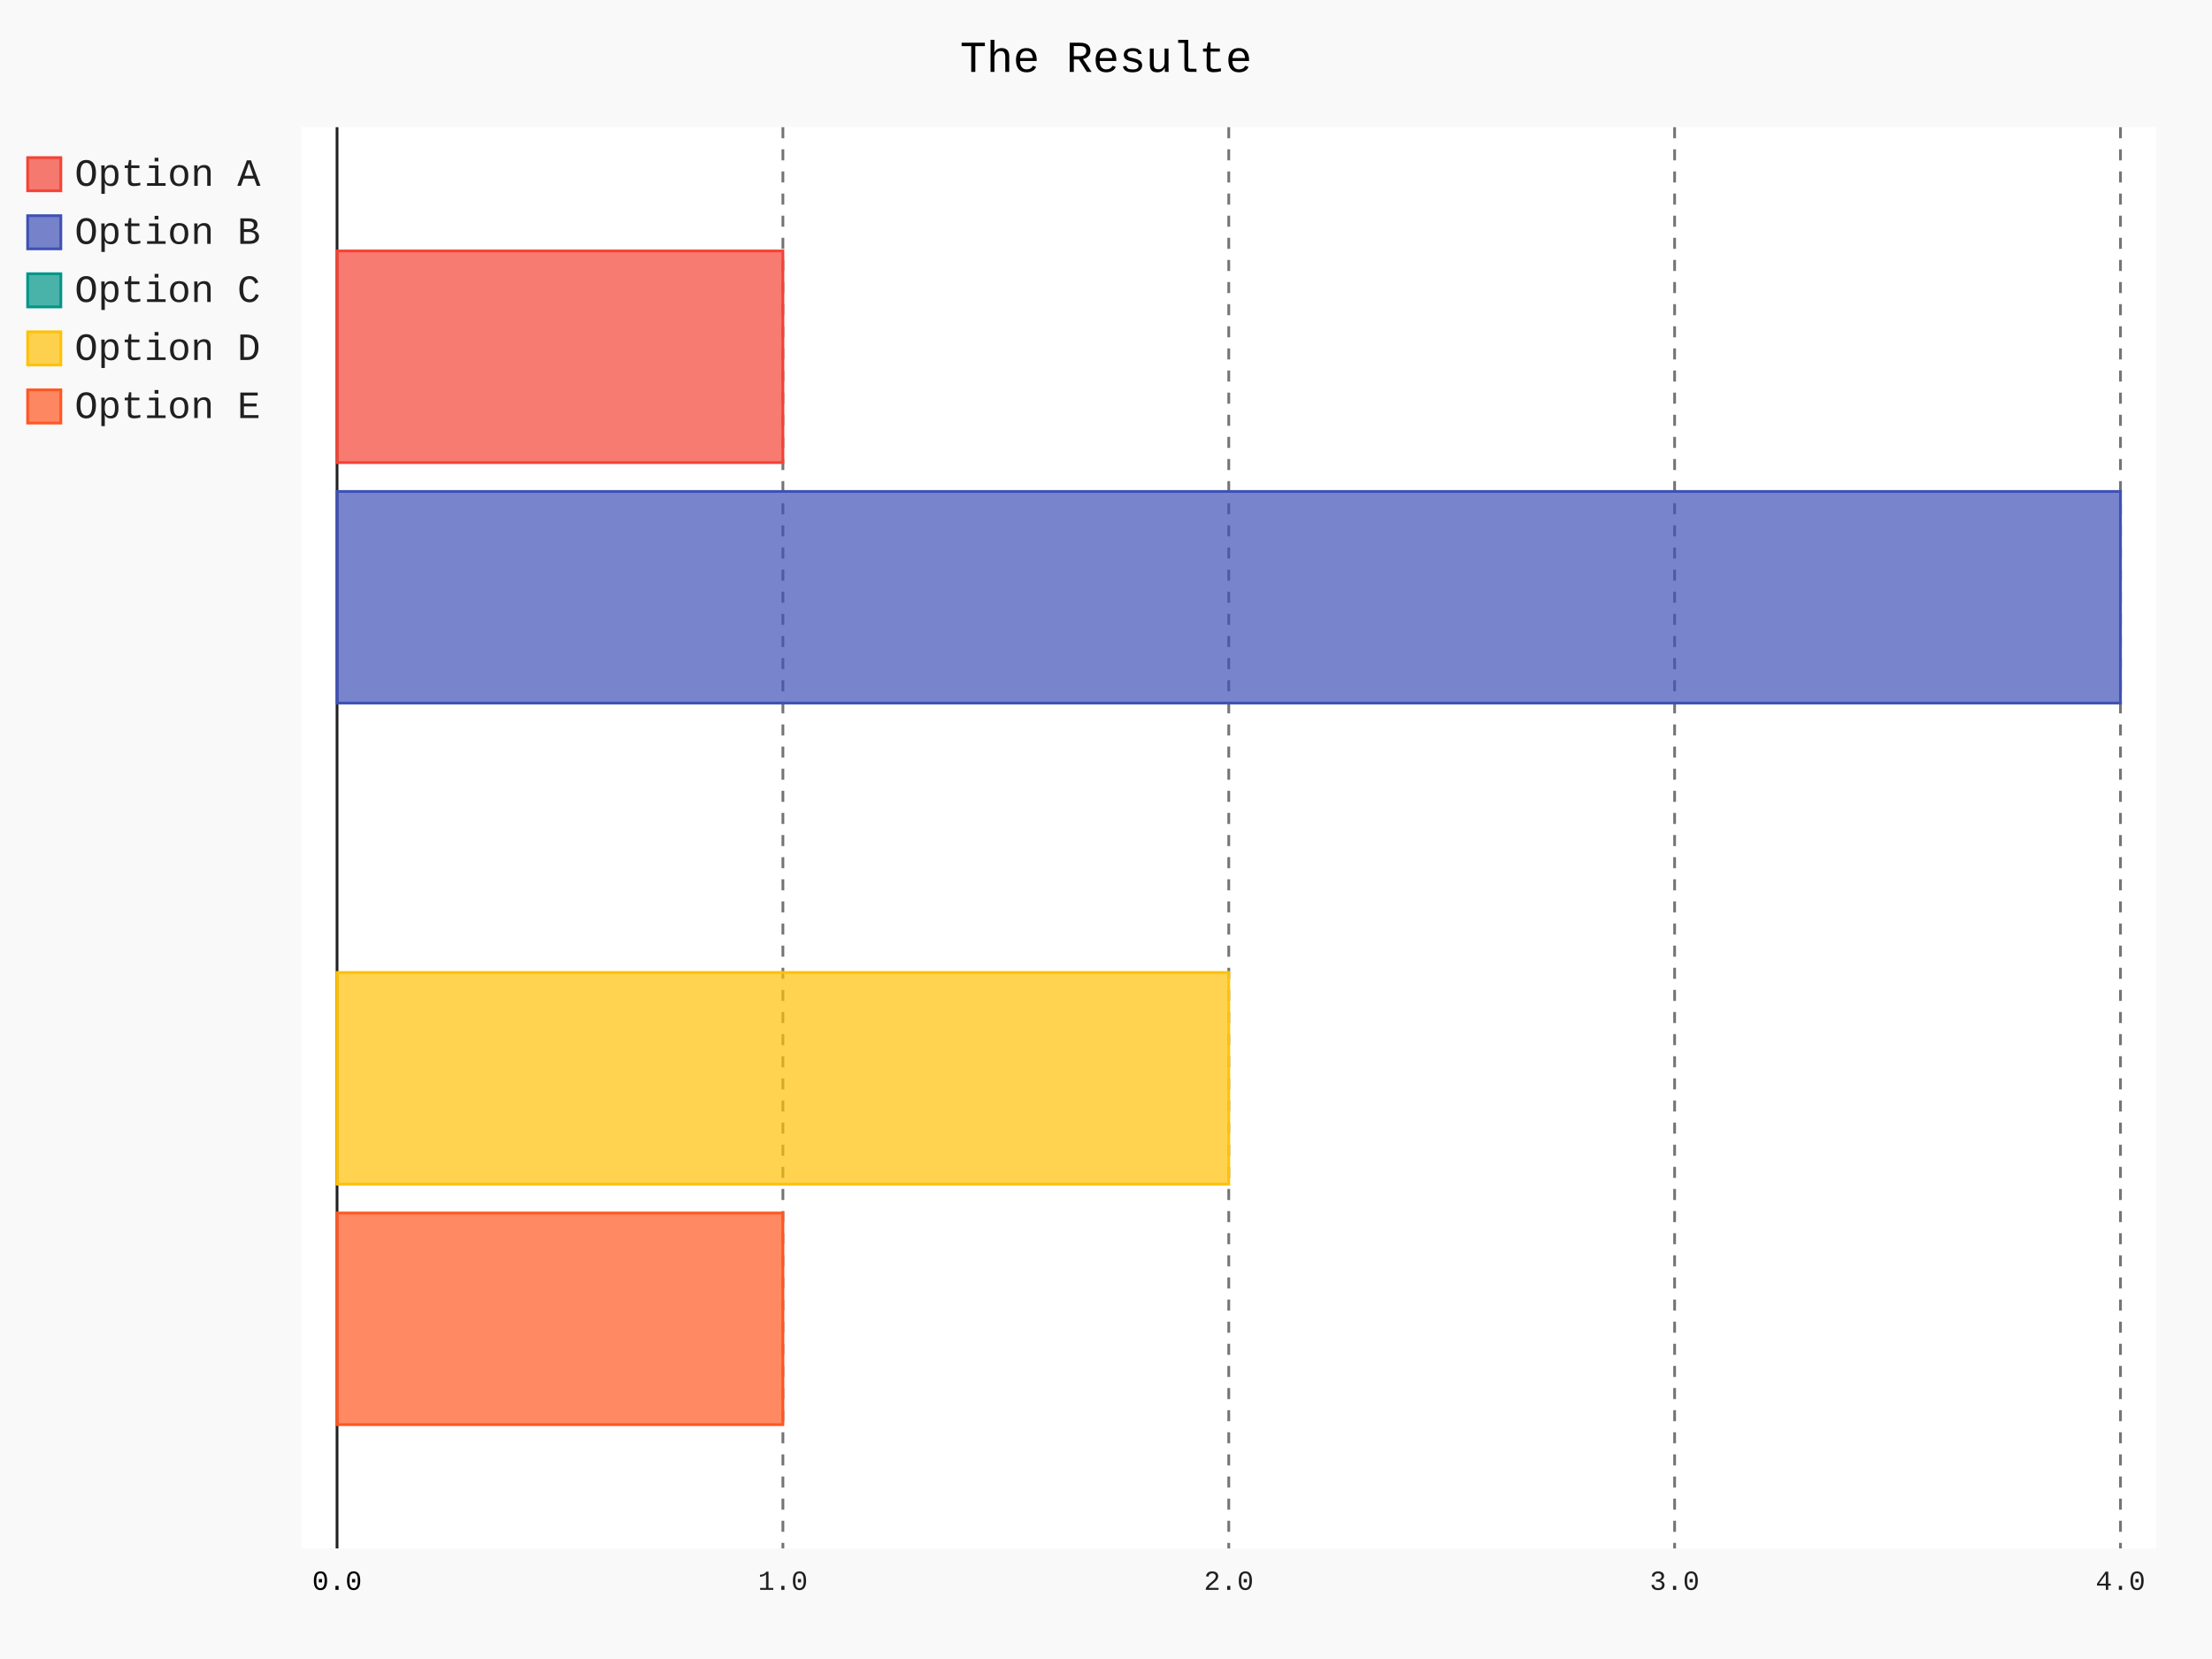
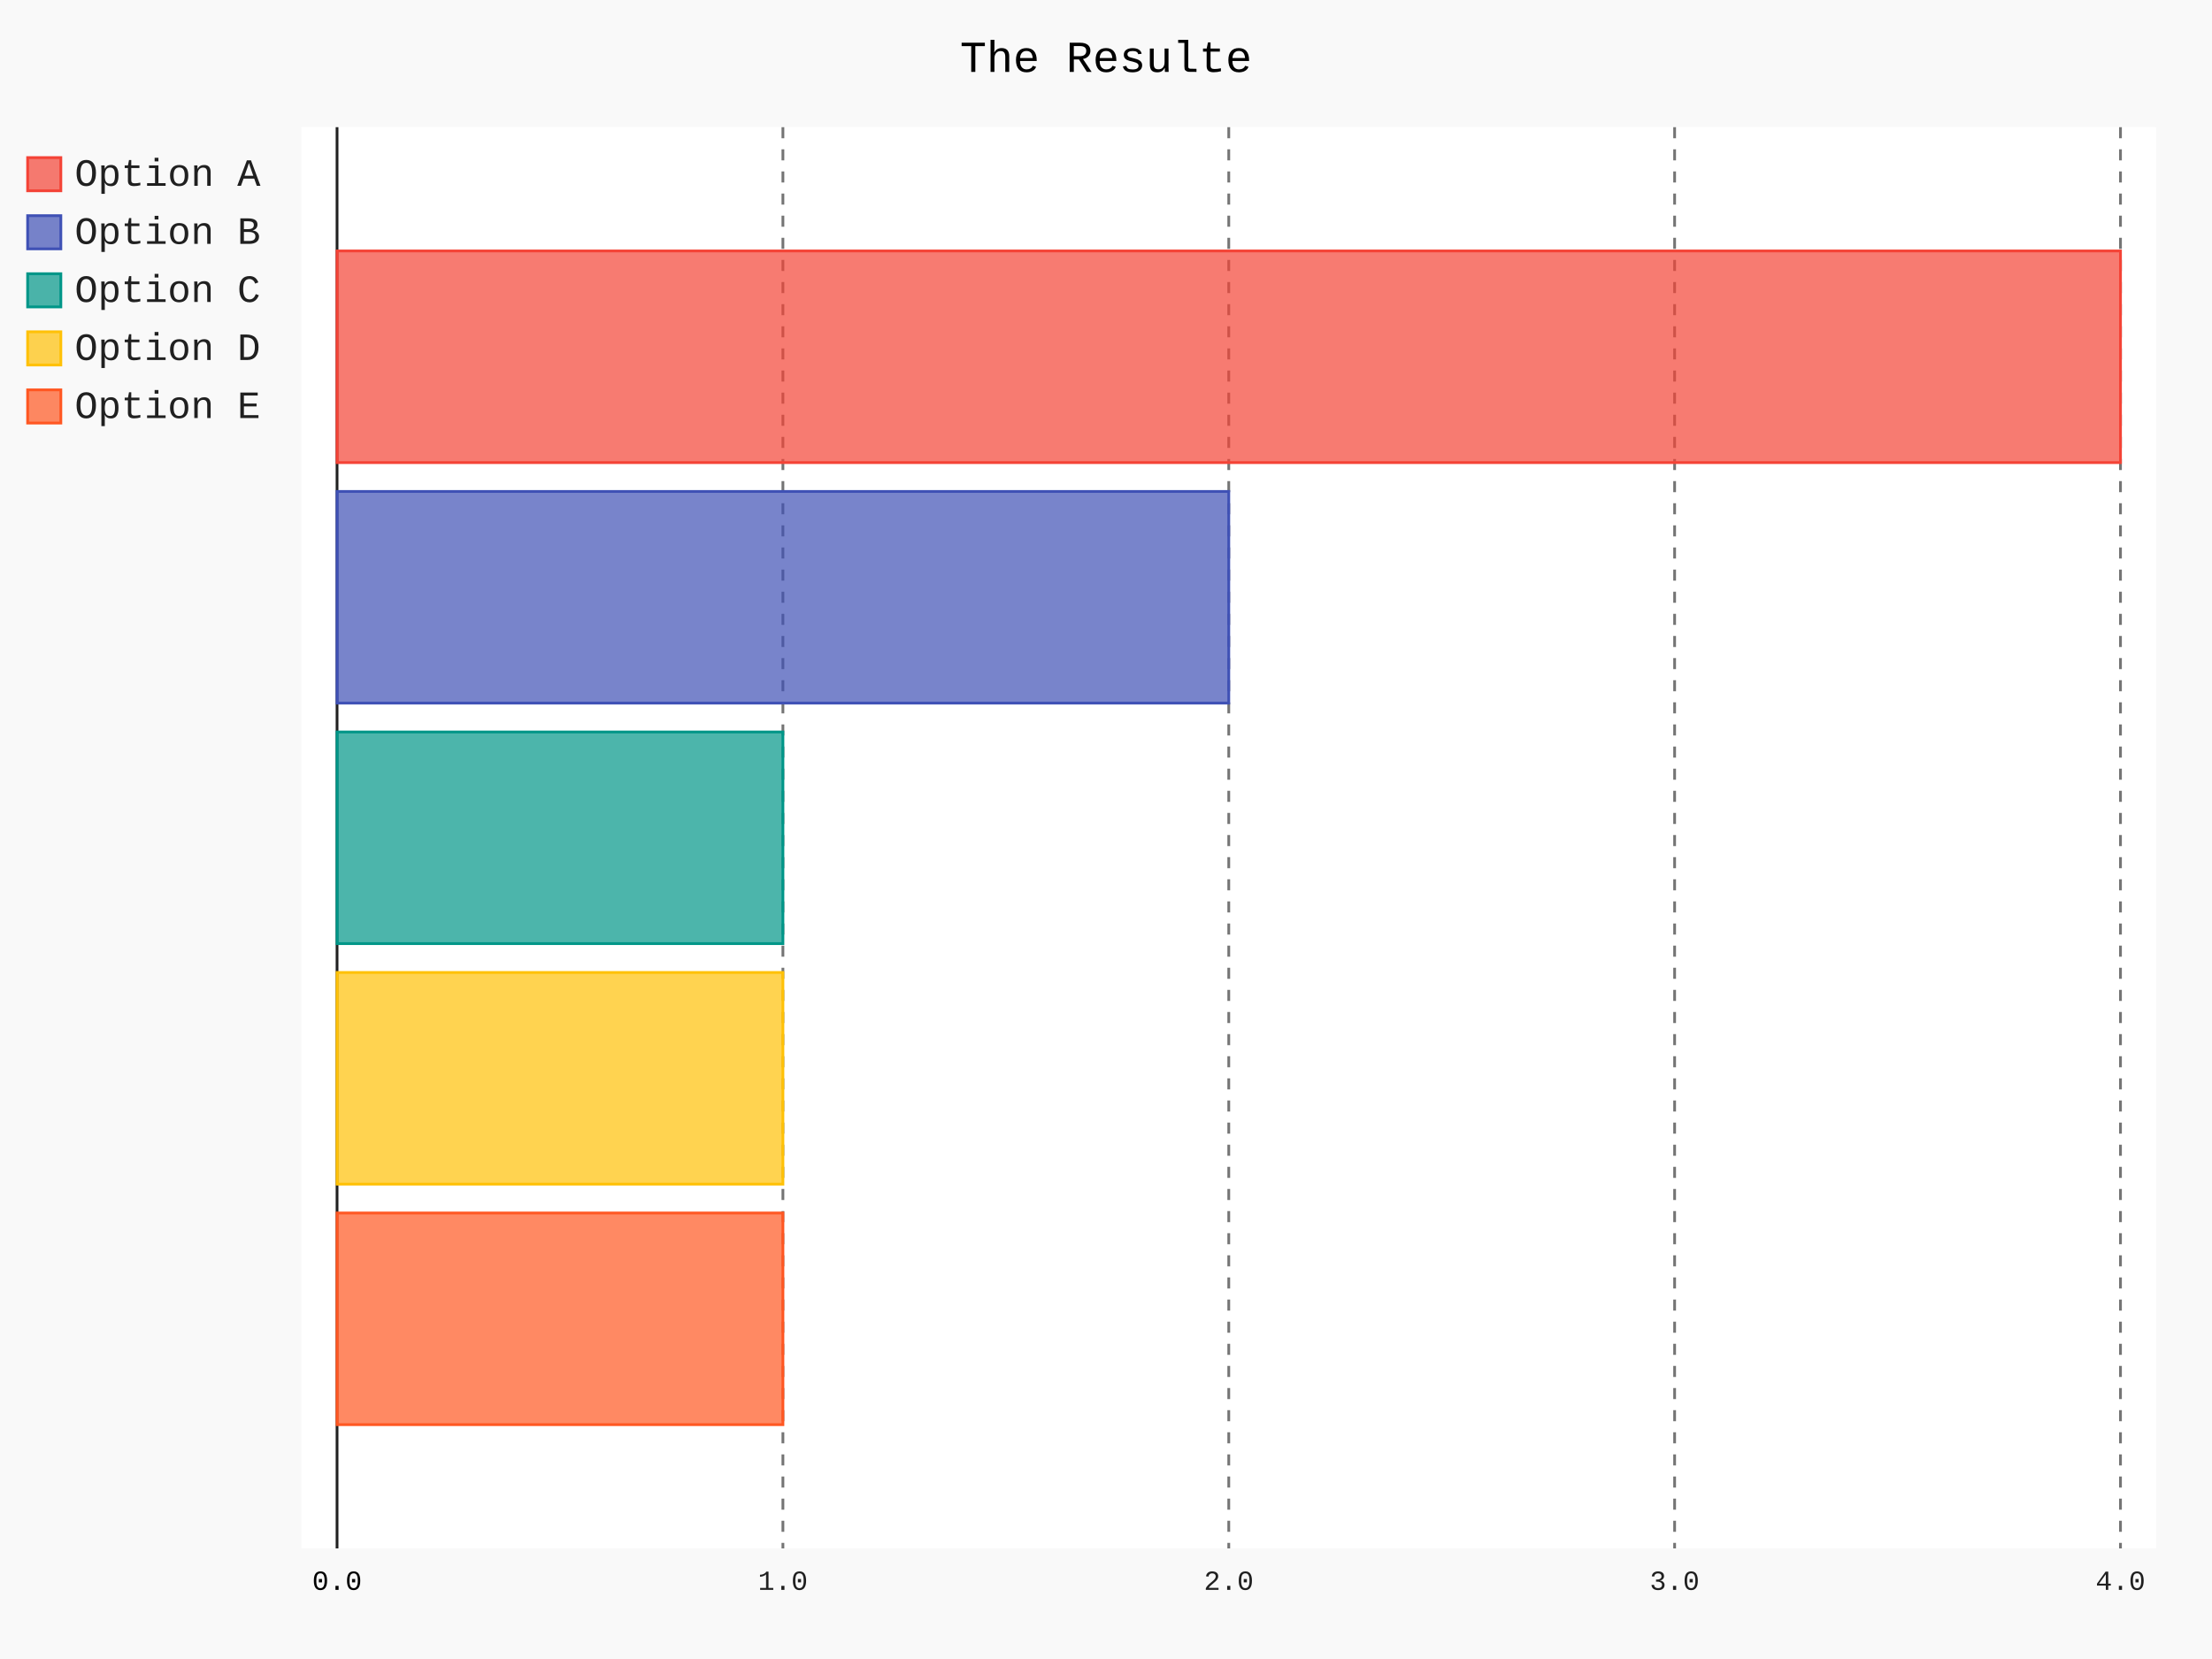
- <svg xmlns="http://www.w3.org/2000/svg" class="pygal-chart" id="chart-5cf0d596-606b-49a5-a82f-411da0694c5a" viewBox="0 0 800 600">
+ <svg xmlns="http://www.w3.org/2000/svg" class="pygal-chart" id="chart-196602cb-fc11-4883-9b1b-0c54d0edfaa9" viewBox="0 0 800 600">
  <defs>
-     <style type="text/css">#chart-5cf0d596-606b-49a5-a82f-411da0694c5a{-webkit-user-select:none;-webkit-font-smoothing:antialiased;font-family:Consolas,"Liberation Mono",Menlo,Courier,monospace}#chart-5cf0d596-606b-49a5-a82f-411da0694c5a .title{font-family:Consolas,"Liberation Mono",Menlo,Courier,monospace;font-size:16px}#chart-5cf0d596-606b-49a5-a82f-411da0694c5a .legends .legend text{font-family:Consolas,"Liberation Mono",Menlo,Courier,monospace;font-size:14px}#chart-5cf0d596-606b-49a5-a82f-411da0694c5a .axis text{font-family:Consolas,"Liberation Mono",Menlo,Courier,monospace;font-size:10px}#chart-5cf0d596-606b-49a5-a82f-411da0694c5a .axis text.major{font-family:Consolas,"Liberation Mono",Menlo,Courier,monospace;font-size:10px}#chart-5cf0d596-606b-49a5-a82f-411da0694c5a .text-overlay text.value{font-family:Consolas,"Liberation Mono",Menlo,Courier,monospace;font-size:16px}#chart-5cf0d596-606b-49a5-a82f-411da0694c5a .text-overlay text.label{font-family:Consolas,"Liberation Mono",Menlo,Courier,monospace;font-size:10px}#chart-5cf0d596-606b-49a5-a82f-411da0694c5a .tooltip{font-family:Consolas,"Liberation Mono",Menlo,Courier,monospace;font-size:14px}#chart-5cf0d596-606b-49a5-a82f-411da0694c5a text.no_data{font-family:Consolas,"Liberation Mono",Menlo,Courier,monospace;font-size:64px}
- #chart-5cf0d596-606b-49a5-a82f-411da0694c5a{background-color:rgba(249,249,249,1)}#chart-5cf0d596-606b-49a5-a82f-411da0694c5a path,#chart-5cf0d596-606b-49a5-a82f-411da0694c5a line,#chart-5cf0d596-606b-49a5-a82f-411da0694c5a rect,#chart-5cf0d596-606b-49a5-a82f-411da0694c5a circle{-webkit-transition:150ms;-moz-transition:150ms;transition:150ms}#chart-5cf0d596-606b-49a5-a82f-411da0694c5a .graph &gt; .background{fill:rgba(249,249,249,1)}#chart-5cf0d596-606b-49a5-a82f-411da0694c5a .plot &gt; .background{fill:rgba(255,255,255,1)}#chart-5cf0d596-606b-49a5-a82f-411da0694c5a .graph{fill:rgba(0,0,0,.87)}#chart-5cf0d596-606b-49a5-a82f-411da0694c5a text.no_data{fill:rgba(0,0,0,1)}#chart-5cf0d596-606b-49a5-a82f-411da0694c5a .title{fill:rgba(0,0,0,1)}#chart-5cf0d596-606b-49a5-a82f-411da0694c5a .legends .legend text{fill:rgba(0,0,0,.87)}#chart-5cf0d596-606b-49a5-a82f-411da0694c5a .legends .legend:hover text{fill:rgba(0,0,0,1)}#chart-5cf0d596-606b-49a5-a82f-411da0694c5a .axis .line{stroke:rgba(0,0,0,1)}#chart-5cf0d596-606b-49a5-a82f-411da0694c5a .axis .guide.line{stroke:rgba(0,0,0,.54)}#chart-5cf0d596-606b-49a5-a82f-411da0694c5a .axis .major.line{stroke:rgba(0,0,0,.87)}#chart-5cf0d596-606b-49a5-a82f-411da0694c5a .axis text.major{fill:rgba(0,0,0,1)}#chart-5cf0d596-606b-49a5-a82f-411da0694c5a .axis.y .guides:hover .guide.line,#chart-5cf0d596-606b-49a5-a82f-411da0694c5a .line-graph .axis.x .guides:hover .guide.line,#chart-5cf0d596-606b-49a5-a82f-411da0694c5a .stackedline-graph .axis.x .guides:hover .guide.line,#chart-5cf0d596-606b-49a5-a82f-411da0694c5a .xy-graph .axis.x .guides:hover .guide.line{stroke:rgba(0,0,0,1)}#chart-5cf0d596-606b-49a5-a82f-411da0694c5a .axis .guides:hover text{fill:rgba(0,0,0,1)}#chart-5cf0d596-606b-49a5-a82f-411da0694c5a .reactive{fill-opacity:.7}#chart-5cf0d596-606b-49a5-a82f-411da0694c5a .ci{stroke:rgba(0,0,0,.87)}#chart-5cf0d596-606b-49a5-a82f-411da0694c5a .reactive.active,#chart-5cf0d596-606b-49a5-a82f-411da0694c5a .active .reactive{fill-opacity:.8;stroke-width:4}#chart-5cf0d596-606b-49a5-a82f-411da0694c5a .series text{fill:rgba(0,0,0,1)}#chart-5cf0d596-606b-49a5-a82f-411da0694c5a .tooltip rect{fill:rgba(255,255,255,1);stroke:rgba(0,0,0,1);-webkit-transition:opacity 150ms;-moz-transition:opacity 150ms;transition:opacity 150ms}#chart-5cf0d596-606b-49a5-a82f-411da0694c5a .tooltip .label{fill:rgba(0,0,0,.87)}#chart-5cf0d596-606b-49a5-a82f-411da0694c5a .tooltip .label{fill:rgba(0,0,0,.87)}#chart-5cf0d596-606b-49a5-a82f-411da0694c5a .tooltip .legend{font-size:.8em;fill:rgba(0,0,0,.54)}#chart-5cf0d596-606b-49a5-a82f-411da0694c5a .tooltip .x_label{font-size:.6em;fill:rgba(0,0,0,1)}#chart-5cf0d596-606b-49a5-a82f-411da0694c5a .tooltip .xlink{font-size:.5em;text-decoration:underline}#chart-5cf0d596-606b-49a5-a82f-411da0694c5a .tooltip .value{font-size:1.5em}#chart-5cf0d596-606b-49a5-a82f-411da0694c5a .map-element{fill:rgba(255,255,255,1);stroke:rgba(0,0,0,.54) !important}#chart-5cf0d596-606b-49a5-a82f-411da0694c5a .map-element .reactive{fill-opacity:inherit}#chart-5cf0d596-606b-49a5-a82f-411da0694c5a .color-0,#chart-5cf0d596-606b-49a5-a82f-411da0694c5a .color-0 a:visited{stroke:#F44336;fill:#F44336}#chart-5cf0d596-606b-49a5-a82f-411da0694c5a .color-1,#chart-5cf0d596-606b-49a5-a82f-411da0694c5a .color-1 a:visited{stroke:#3F51B5;fill:#3F51B5}#chart-5cf0d596-606b-49a5-a82f-411da0694c5a .color-2,#chart-5cf0d596-606b-49a5-a82f-411da0694c5a .color-2 a:visited{stroke:#009688;fill:#009688}#chart-5cf0d596-606b-49a5-a82f-411da0694c5a .color-3,#chart-5cf0d596-606b-49a5-a82f-411da0694c5a .color-3 a:visited{stroke:#FFC107;fill:#FFC107}#chart-5cf0d596-606b-49a5-a82f-411da0694c5a .color-4,#chart-5cf0d596-606b-49a5-a82f-411da0694c5a .color-4 a:visited{stroke:#FF5722;fill:#FF5722}#chart-5cf0d596-606b-49a5-a82f-411da0694c5a .text-overlay .color-0 text{fill:black}#chart-5cf0d596-606b-49a5-a82f-411da0694c5a .text-overlay .color-1 text{fill:black}#chart-5cf0d596-606b-49a5-a82f-411da0694c5a .text-overlay .color-2 text{fill:black}#chart-5cf0d596-606b-49a5-a82f-411da0694c5a .text-overlay .color-3 text{fill:black}#chart-5cf0d596-606b-49a5-a82f-411da0694c5a .text-overlay .color-4 text{fill:black}
- #chart-5cf0d596-606b-49a5-a82f-411da0694c5a text.no_data{text-anchor:middle}#chart-5cf0d596-606b-49a5-a82f-411da0694c5a .guide.line{fill:none}#chart-5cf0d596-606b-49a5-a82f-411da0694c5a .centered{text-anchor:middle}#chart-5cf0d596-606b-49a5-a82f-411da0694c5a .title{text-anchor:middle}#chart-5cf0d596-606b-49a5-a82f-411da0694c5a .legends .legend text{fill-opacity:1}#chart-5cf0d596-606b-49a5-a82f-411da0694c5a .axis.x text{text-anchor:middle}#chart-5cf0d596-606b-49a5-a82f-411da0694c5a .axis.x:not(.web) text[transform]{text-anchor:start}#chart-5cf0d596-606b-49a5-a82f-411da0694c5a .axis.x:not(.web) text[transform].backwards{text-anchor:end}#chart-5cf0d596-606b-49a5-a82f-411da0694c5a .axis.y text{text-anchor:end}#chart-5cf0d596-606b-49a5-a82f-411da0694c5a .axis.y text[transform].backwards{text-anchor:start}#chart-5cf0d596-606b-49a5-a82f-411da0694c5a .axis.y2 text{text-anchor:start}#chart-5cf0d596-606b-49a5-a82f-411da0694c5a .axis.y2 text[transform].backwards{text-anchor:end}#chart-5cf0d596-606b-49a5-a82f-411da0694c5a .axis .guide.line{stroke-dasharray:4,4}#chart-5cf0d596-606b-49a5-a82f-411da0694c5a .axis .major.guide.line{stroke-dasharray:6,6}#chart-5cf0d596-606b-49a5-a82f-411da0694c5a .horizontal .axis.y .guide.line,#chart-5cf0d596-606b-49a5-a82f-411da0694c5a .horizontal .axis.y2 .guide.line,#chart-5cf0d596-606b-49a5-a82f-411da0694c5a .vertical .axis.x .guide.line{opacity:0}#chart-5cf0d596-606b-49a5-a82f-411da0694c5a .horizontal .axis.always_show .guide.line,#chart-5cf0d596-606b-49a5-a82f-411da0694c5a .vertical .axis.always_show .guide.line{opacity:1 !important}#chart-5cf0d596-606b-49a5-a82f-411da0694c5a .axis.y .guides:hover .guide.line,#chart-5cf0d596-606b-49a5-a82f-411da0694c5a .axis.y2 .guides:hover .guide.line,#chart-5cf0d596-606b-49a5-a82f-411da0694c5a .axis.x .guides:hover .guide.line{opacity:1}#chart-5cf0d596-606b-49a5-a82f-411da0694c5a .axis .guides:hover text{opacity:1}#chart-5cf0d596-606b-49a5-a82f-411da0694c5a .nofill{fill:none}#chart-5cf0d596-606b-49a5-a82f-411da0694c5a .subtle-fill{fill-opacity:.2}#chart-5cf0d596-606b-49a5-a82f-411da0694c5a .dot{stroke-width:1px;fill-opacity:1}#chart-5cf0d596-606b-49a5-a82f-411da0694c5a .dot.active{stroke-width:5px}#chart-5cf0d596-606b-49a5-a82f-411da0694c5a .dot.negative{fill:transparent}#chart-5cf0d596-606b-49a5-a82f-411da0694c5a text,#chart-5cf0d596-606b-49a5-a82f-411da0694c5a tspan{stroke:none !important}#chart-5cf0d596-606b-49a5-a82f-411da0694c5a .series text.active{opacity:1}#chart-5cf0d596-606b-49a5-a82f-411da0694c5a .tooltip rect{fill-opacity:.95;stroke-width:.5}#chart-5cf0d596-606b-49a5-a82f-411da0694c5a .tooltip text{fill-opacity:1}#chart-5cf0d596-606b-49a5-a82f-411da0694c5a .showable{visibility:hidden}#chart-5cf0d596-606b-49a5-a82f-411da0694c5a .showable.shown{visibility:visible}</style>
+     <style type="text/css">#chart-196602cb-fc11-4883-9b1b-0c54d0edfaa9{-webkit-user-select:none;-webkit-font-smoothing:antialiased;font-family:Consolas,"Liberation Mono",Menlo,Courier,monospace}#chart-196602cb-fc11-4883-9b1b-0c54d0edfaa9 .title{font-family:Consolas,"Liberation Mono",Menlo,Courier,monospace;font-size:16px}#chart-196602cb-fc11-4883-9b1b-0c54d0edfaa9 .legends .legend text{font-family:Consolas,"Liberation Mono",Menlo,Courier,monospace;font-size:14px}#chart-196602cb-fc11-4883-9b1b-0c54d0edfaa9 .axis text{font-family:Consolas,"Liberation Mono",Menlo,Courier,monospace;font-size:10px}#chart-196602cb-fc11-4883-9b1b-0c54d0edfaa9 .axis text.major{font-family:Consolas,"Liberation Mono",Menlo,Courier,monospace;font-size:10px}#chart-196602cb-fc11-4883-9b1b-0c54d0edfaa9 .text-overlay text.value{font-family:Consolas,"Liberation Mono",Menlo,Courier,monospace;font-size:16px}#chart-196602cb-fc11-4883-9b1b-0c54d0edfaa9 .text-overlay text.label{font-family:Consolas,"Liberation Mono",Menlo,Courier,monospace;font-size:10px}#chart-196602cb-fc11-4883-9b1b-0c54d0edfaa9 .tooltip{font-family:Consolas,"Liberation Mono",Menlo,Courier,monospace;font-size:14px}#chart-196602cb-fc11-4883-9b1b-0c54d0edfaa9 text.no_data{font-family:Consolas,"Liberation Mono",Menlo,Courier,monospace;font-size:64px}
+ #chart-196602cb-fc11-4883-9b1b-0c54d0edfaa9{background-color:rgba(249,249,249,1)}#chart-196602cb-fc11-4883-9b1b-0c54d0edfaa9 path,#chart-196602cb-fc11-4883-9b1b-0c54d0edfaa9 line,#chart-196602cb-fc11-4883-9b1b-0c54d0edfaa9 rect,#chart-196602cb-fc11-4883-9b1b-0c54d0edfaa9 circle{-webkit-transition:150ms;-moz-transition:150ms;transition:150ms}#chart-196602cb-fc11-4883-9b1b-0c54d0edfaa9 .graph &gt; .background{fill:rgba(249,249,249,1)}#chart-196602cb-fc11-4883-9b1b-0c54d0edfaa9 .plot &gt; .background{fill:rgba(255,255,255,1)}#chart-196602cb-fc11-4883-9b1b-0c54d0edfaa9 .graph{fill:rgba(0,0,0,.87)}#chart-196602cb-fc11-4883-9b1b-0c54d0edfaa9 text.no_data{fill:rgba(0,0,0,1)}#chart-196602cb-fc11-4883-9b1b-0c54d0edfaa9 .title{fill:rgba(0,0,0,1)}#chart-196602cb-fc11-4883-9b1b-0c54d0edfaa9 .legends .legend text{fill:rgba(0,0,0,.87)}#chart-196602cb-fc11-4883-9b1b-0c54d0edfaa9 .legends .legend:hover text{fill:rgba(0,0,0,1)}#chart-196602cb-fc11-4883-9b1b-0c54d0edfaa9 .axis .line{stroke:rgba(0,0,0,1)}#chart-196602cb-fc11-4883-9b1b-0c54d0edfaa9 .axis .guide.line{stroke:rgba(0,0,0,.54)}#chart-196602cb-fc11-4883-9b1b-0c54d0edfaa9 .axis .major.line{stroke:rgba(0,0,0,.87)}#chart-196602cb-fc11-4883-9b1b-0c54d0edfaa9 .axis text.major{fill:rgba(0,0,0,1)}#chart-196602cb-fc11-4883-9b1b-0c54d0edfaa9 .axis.y .guides:hover .guide.line,#chart-196602cb-fc11-4883-9b1b-0c54d0edfaa9 .line-graph .axis.x .guides:hover .guide.line,#chart-196602cb-fc11-4883-9b1b-0c54d0edfaa9 .stackedline-graph .axis.x .guides:hover .guide.line,#chart-196602cb-fc11-4883-9b1b-0c54d0edfaa9 .xy-graph .axis.x .guides:hover .guide.line{stroke:rgba(0,0,0,1)}#chart-196602cb-fc11-4883-9b1b-0c54d0edfaa9 .axis .guides:hover text{fill:rgba(0,0,0,1)}#chart-196602cb-fc11-4883-9b1b-0c54d0edfaa9 .reactive{fill-opacity:.7}#chart-196602cb-fc11-4883-9b1b-0c54d0edfaa9 .ci{stroke:rgba(0,0,0,.87)}#chart-196602cb-fc11-4883-9b1b-0c54d0edfaa9 .reactive.active,#chart-196602cb-fc11-4883-9b1b-0c54d0edfaa9 .active .reactive{fill-opacity:.8;stroke-width:4}#chart-196602cb-fc11-4883-9b1b-0c54d0edfaa9 .series text{fill:rgba(0,0,0,1)}#chart-196602cb-fc11-4883-9b1b-0c54d0edfaa9 .tooltip rect{fill:rgba(255,255,255,1);stroke:rgba(0,0,0,1);-webkit-transition:opacity 150ms;-moz-transition:opacity 150ms;transition:opacity 150ms}#chart-196602cb-fc11-4883-9b1b-0c54d0edfaa9 .tooltip .label{fill:rgba(0,0,0,.87)}#chart-196602cb-fc11-4883-9b1b-0c54d0edfaa9 .tooltip .label{fill:rgba(0,0,0,.87)}#chart-196602cb-fc11-4883-9b1b-0c54d0edfaa9 .tooltip .legend{font-size:.8em;fill:rgba(0,0,0,.54)}#chart-196602cb-fc11-4883-9b1b-0c54d0edfaa9 .tooltip .x_label{font-size:.6em;fill:rgba(0,0,0,1)}#chart-196602cb-fc11-4883-9b1b-0c54d0edfaa9 .tooltip .xlink{font-size:.5em;text-decoration:underline}#chart-196602cb-fc11-4883-9b1b-0c54d0edfaa9 .tooltip .value{font-size:1.5em}#chart-196602cb-fc11-4883-9b1b-0c54d0edfaa9 .map-element{fill:rgba(255,255,255,1);stroke:rgba(0,0,0,.54) !important}#chart-196602cb-fc11-4883-9b1b-0c54d0edfaa9 .map-element .reactive{fill-opacity:inherit}#chart-196602cb-fc11-4883-9b1b-0c54d0edfaa9 .color-0,#chart-196602cb-fc11-4883-9b1b-0c54d0edfaa9 .color-0 a:visited{stroke:#F44336;fill:#F44336}#chart-196602cb-fc11-4883-9b1b-0c54d0edfaa9 .color-1,#chart-196602cb-fc11-4883-9b1b-0c54d0edfaa9 .color-1 a:visited{stroke:#3F51B5;fill:#3F51B5}#chart-196602cb-fc11-4883-9b1b-0c54d0edfaa9 .color-2,#chart-196602cb-fc11-4883-9b1b-0c54d0edfaa9 .color-2 a:visited{stroke:#009688;fill:#009688}#chart-196602cb-fc11-4883-9b1b-0c54d0edfaa9 .color-3,#chart-196602cb-fc11-4883-9b1b-0c54d0edfaa9 .color-3 a:visited{stroke:#FFC107;fill:#FFC107}#chart-196602cb-fc11-4883-9b1b-0c54d0edfaa9 .color-4,#chart-196602cb-fc11-4883-9b1b-0c54d0edfaa9 .color-4 a:visited{stroke:#FF5722;fill:#FF5722}#chart-196602cb-fc11-4883-9b1b-0c54d0edfaa9 .text-overlay .color-0 text{fill:black}#chart-196602cb-fc11-4883-9b1b-0c54d0edfaa9 .text-overlay .color-1 text{fill:black}#chart-196602cb-fc11-4883-9b1b-0c54d0edfaa9 .text-overlay .color-2 text{fill:black}#chart-196602cb-fc11-4883-9b1b-0c54d0edfaa9 .text-overlay .color-3 text{fill:black}#chart-196602cb-fc11-4883-9b1b-0c54d0edfaa9 .text-overlay .color-4 text{fill:black}
+ #chart-196602cb-fc11-4883-9b1b-0c54d0edfaa9 text.no_data{text-anchor:middle}#chart-196602cb-fc11-4883-9b1b-0c54d0edfaa9 .guide.line{fill:none}#chart-196602cb-fc11-4883-9b1b-0c54d0edfaa9 .centered{text-anchor:middle}#chart-196602cb-fc11-4883-9b1b-0c54d0edfaa9 .title{text-anchor:middle}#chart-196602cb-fc11-4883-9b1b-0c54d0edfaa9 .legends .legend text{fill-opacity:1}#chart-196602cb-fc11-4883-9b1b-0c54d0edfaa9 .axis.x text{text-anchor:middle}#chart-196602cb-fc11-4883-9b1b-0c54d0edfaa9 .axis.x:not(.web) text[transform]{text-anchor:start}#chart-196602cb-fc11-4883-9b1b-0c54d0edfaa9 .axis.x:not(.web) text[transform].backwards{text-anchor:end}#chart-196602cb-fc11-4883-9b1b-0c54d0edfaa9 .axis.y text{text-anchor:end}#chart-196602cb-fc11-4883-9b1b-0c54d0edfaa9 .axis.y text[transform].backwards{text-anchor:start}#chart-196602cb-fc11-4883-9b1b-0c54d0edfaa9 .axis.y2 text{text-anchor:start}#chart-196602cb-fc11-4883-9b1b-0c54d0edfaa9 .axis.y2 text[transform].backwards{text-anchor:end}#chart-196602cb-fc11-4883-9b1b-0c54d0edfaa9 .axis .guide.line{stroke-dasharray:4,4}#chart-196602cb-fc11-4883-9b1b-0c54d0edfaa9 .axis .major.guide.line{stroke-dasharray:6,6}#chart-196602cb-fc11-4883-9b1b-0c54d0edfaa9 .horizontal .axis.y .guide.line,#chart-196602cb-fc11-4883-9b1b-0c54d0edfaa9 .horizontal .axis.y2 .guide.line,#chart-196602cb-fc11-4883-9b1b-0c54d0edfaa9 .vertical .axis.x .guide.line{opacity:0}#chart-196602cb-fc11-4883-9b1b-0c54d0edfaa9 .horizontal .axis.always_show .guide.line,#chart-196602cb-fc11-4883-9b1b-0c54d0edfaa9 .vertical .axis.always_show .guide.line{opacity:1 !important}#chart-196602cb-fc11-4883-9b1b-0c54d0edfaa9 .axis.y .guides:hover .guide.line,#chart-196602cb-fc11-4883-9b1b-0c54d0edfaa9 .axis.y2 .guides:hover .guide.line,#chart-196602cb-fc11-4883-9b1b-0c54d0edfaa9 .axis.x .guides:hover .guide.line{opacity:1}#chart-196602cb-fc11-4883-9b1b-0c54d0edfaa9 .axis .guides:hover text{opacity:1}#chart-196602cb-fc11-4883-9b1b-0c54d0edfaa9 .nofill{fill:none}#chart-196602cb-fc11-4883-9b1b-0c54d0edfaa9 .subtle-fill{fill-opacity:.2}#chart-196602cb-fc11-4883-9b1b-0c54d0edfaa9 .dot{stroke-width:1px;fill-opacity:1}#chart-196602cb-fc11-4883-9b1b-0c54d0edfaa9 .dot.active{stroke-width:5px}#chart-196602cb-fc11-4883-9b1b-0c54d0edfaa9 .dot.negative{fill:transparent}#chart-196602cb-fc11-4883-9b1b-0c54d0edfaa9 text,#chart-196602cb-fc11-4883-9b1b-0c54d0edfaa9 tspan{stroke:none !important}#chart-196602cb-fc11-4883-9b1b-0c54d0edfaa9 .series text.active{opacity:1}#chart-196602cb-fc11-4883-9b1b-0c54d0edfaa9 .tooltip rect{fill-opacity:.95;stroke-width:.5}#chart-196602cb-fc11-4883-9b1b-0c54d0edfaa9 .tooltip text{fill-opacity:1}#chart-196602cb-fc11-4883-9b1b-0c54d0edfaa9 .showable{visibility:hidden}#chart-196602cb-fc11-4883-9b1b-0c54d0edfaa9 .showable.shown{visibility:visible}</style>
  </defs>
  <g class="graph horizontalbar-graph horizontal">
    <rect class="background" height="600" width="800" x="0" y="0" />
    <g class="plot" transform="translate(109, 46)">
      <rect class="background" height="514" width="670.8" x="0" y="0" />
      <g class="axis x">
        <g class="guides">
          <path class="major line" d="M12.9 0 v514" />
          <text class="major" x="12.9" y="529.0">0.0</text>
        </g>
        <g class="guides">
          <path class="guide line" d="M174.15 0 v514" />
          <text class="" x="174.15" y="529.0">1.0</text>
        </g>
        <g class="guides">
          <path class="guide line" d="M335.4 0 v514" />
          <text class="" x="335.4" y="529.0">2.0</text>
        </g>
        <g class="guides">
          <path class="guide line" d="M496.65 0 v514" />
          <text class="" x="496.65" y="529.0">3.0</text>
        </g>
        <g class="guides">
          <path class="guide line" d="M657.9 0 v514" />
          <text class="" x="657.9" y="529.0">4.0</text>
        </g>
      </g>
      <g class="series serie-4 color-4">
        <g class="bars">
          <g class="bar">
            <rect class="rect reactive tooltip-trigger" height="76.546" rx="0" ry="0" width="161.25" x="12.9" y="392.696" />
          </g>
        </g>
      </g>
      <g class="series serie-3 color-3">
        <g class="bars">
          <g class="bar">
-             <rect class="rect reactive tooltip-trigger" height="76.546" rx="0" ry="0" width="322.5" x="12.9" y="305.711" />
+             <rect class="rect reactive tooltip-trigger" height="76.546" rx="0" ry="0" width="161.25" x="12.9" y="305.711" />
          </g>
        </g>
      </g>
      <g class="series serie-2 color-2">
        <g class="bars">
          <g class="bar">
-             <rect class="rect reactive tooltip-trigger" height="76.546" rx="0" ry="0" x="12.9" y="218.727" />
+             <rect class="rect reactive tooltip-trigger" height="76.546" rx="0" ry="0" width="161.25" x="12.9" y="218.727" />
          </g>
        </g>
      </g>
      <g class="series serie-1 color-1">
        <g class="bars">
          <g class="bar">
-             <rect class="rect reactive tooltip-trigger" height="76.546" rx="0" ry="0" width="645.0" x="12.9" y="131.742" />
+             <rect class="rect reactive tooltip-trigger" height="76.546" rx="0" ry="0" width="322.5" x="12.9" y="131.742" />
          </g>
        </g>
      </g>
      <g class="series serie-0 color-0">
        <g class="bars">
          <g class="bar">
-             <rect class="rect reactive tooltip-trigger" height="76.546" rx="0" ry="0" width="161.25" x="12.9" y="44.758" />
+             <rect class="rect reactive tooltip-trigger" height="76.546" rx="0" ry="0" width="645.0" x="12.9" y="44.758" />
          </g>
        </g>
      </g>
    </g>
    <g class="titles">
      <text class="title plot_title" x="400.0" y="26">The Resulte</text>
    </g>
    <g class="plot overlay" transform="translate(109, 46)">
      <g class="series serie-4 color-4" />
      <g class="series serie-3 color-3" />
      <g class="series serie-2 color-2" />
      <g class="series serie-1 color-1" />
      <g class="series serie-0 color-0" />
    </g>
    <g class="plot text-overlay" transform="translate(109, 46)">
      <g class="series serie-4 color-4" />
      <g class="series serie-3 color-3" />
      <g class="series serie-2 color-2" />
      <g class="series serie-1 color-1" />
      <g class="series serie-0 color-0" />
    </g>
    <g class="plot tooltip-overlay" transform="translate(109, 46)">
      <g class="tooltip" style="opacity: 0" transform="translate(0 0)">
        <rect class="tooltip-box" height="0" rx="0" ry="0" width="0" />
        <g class="text" />
      </g>
    </g>
    <g class="legends" transform="translate(10, 56)">
      <g class="legend reactive activate-serie" id="activate-serie-0">
        <rect class="color-0 reactive" height="12" width="12" x="0.0" y="1.0" />
        <text x="17.0" y="11.2">Option A</text>
      </g>
      <g class="legend reactive activate-serie" id="activate-serie-1">
        <rect class="color-1 reactive" height="12" width="12" x="0.0" y="22.0" />
        <text x="17.0" y="32.2">Option B</text>
      </g>
      <g class="legend reactive activate-serie" id="activate-serie-2">
        <rect class="color-2 reactive" height="12" width="12" x="0.0" y="43.0" />
        <text x="17.0" y="53.2">Option C</text>
      </g>
      <g class="legend reactive activate-serie" id="activate-serie-3">
        <rect class="color-3 reactive" height="12" width="12" x="0.0" y="64.0" />
        <text x="17.0" y="74.2">Option D</text>
      </g>
      <g class="legend reactive activate-serie" id="activate-serie-4">
        <rect class="color-4 reactive" height="12" width="12" x="0.0" y="85.0" />
        <text x="17.0" y="95.2">Option E</text>
      </g>
    </g>
    <g class="legends" transform="translate(790, 56)" />
  </g>
</svg>
